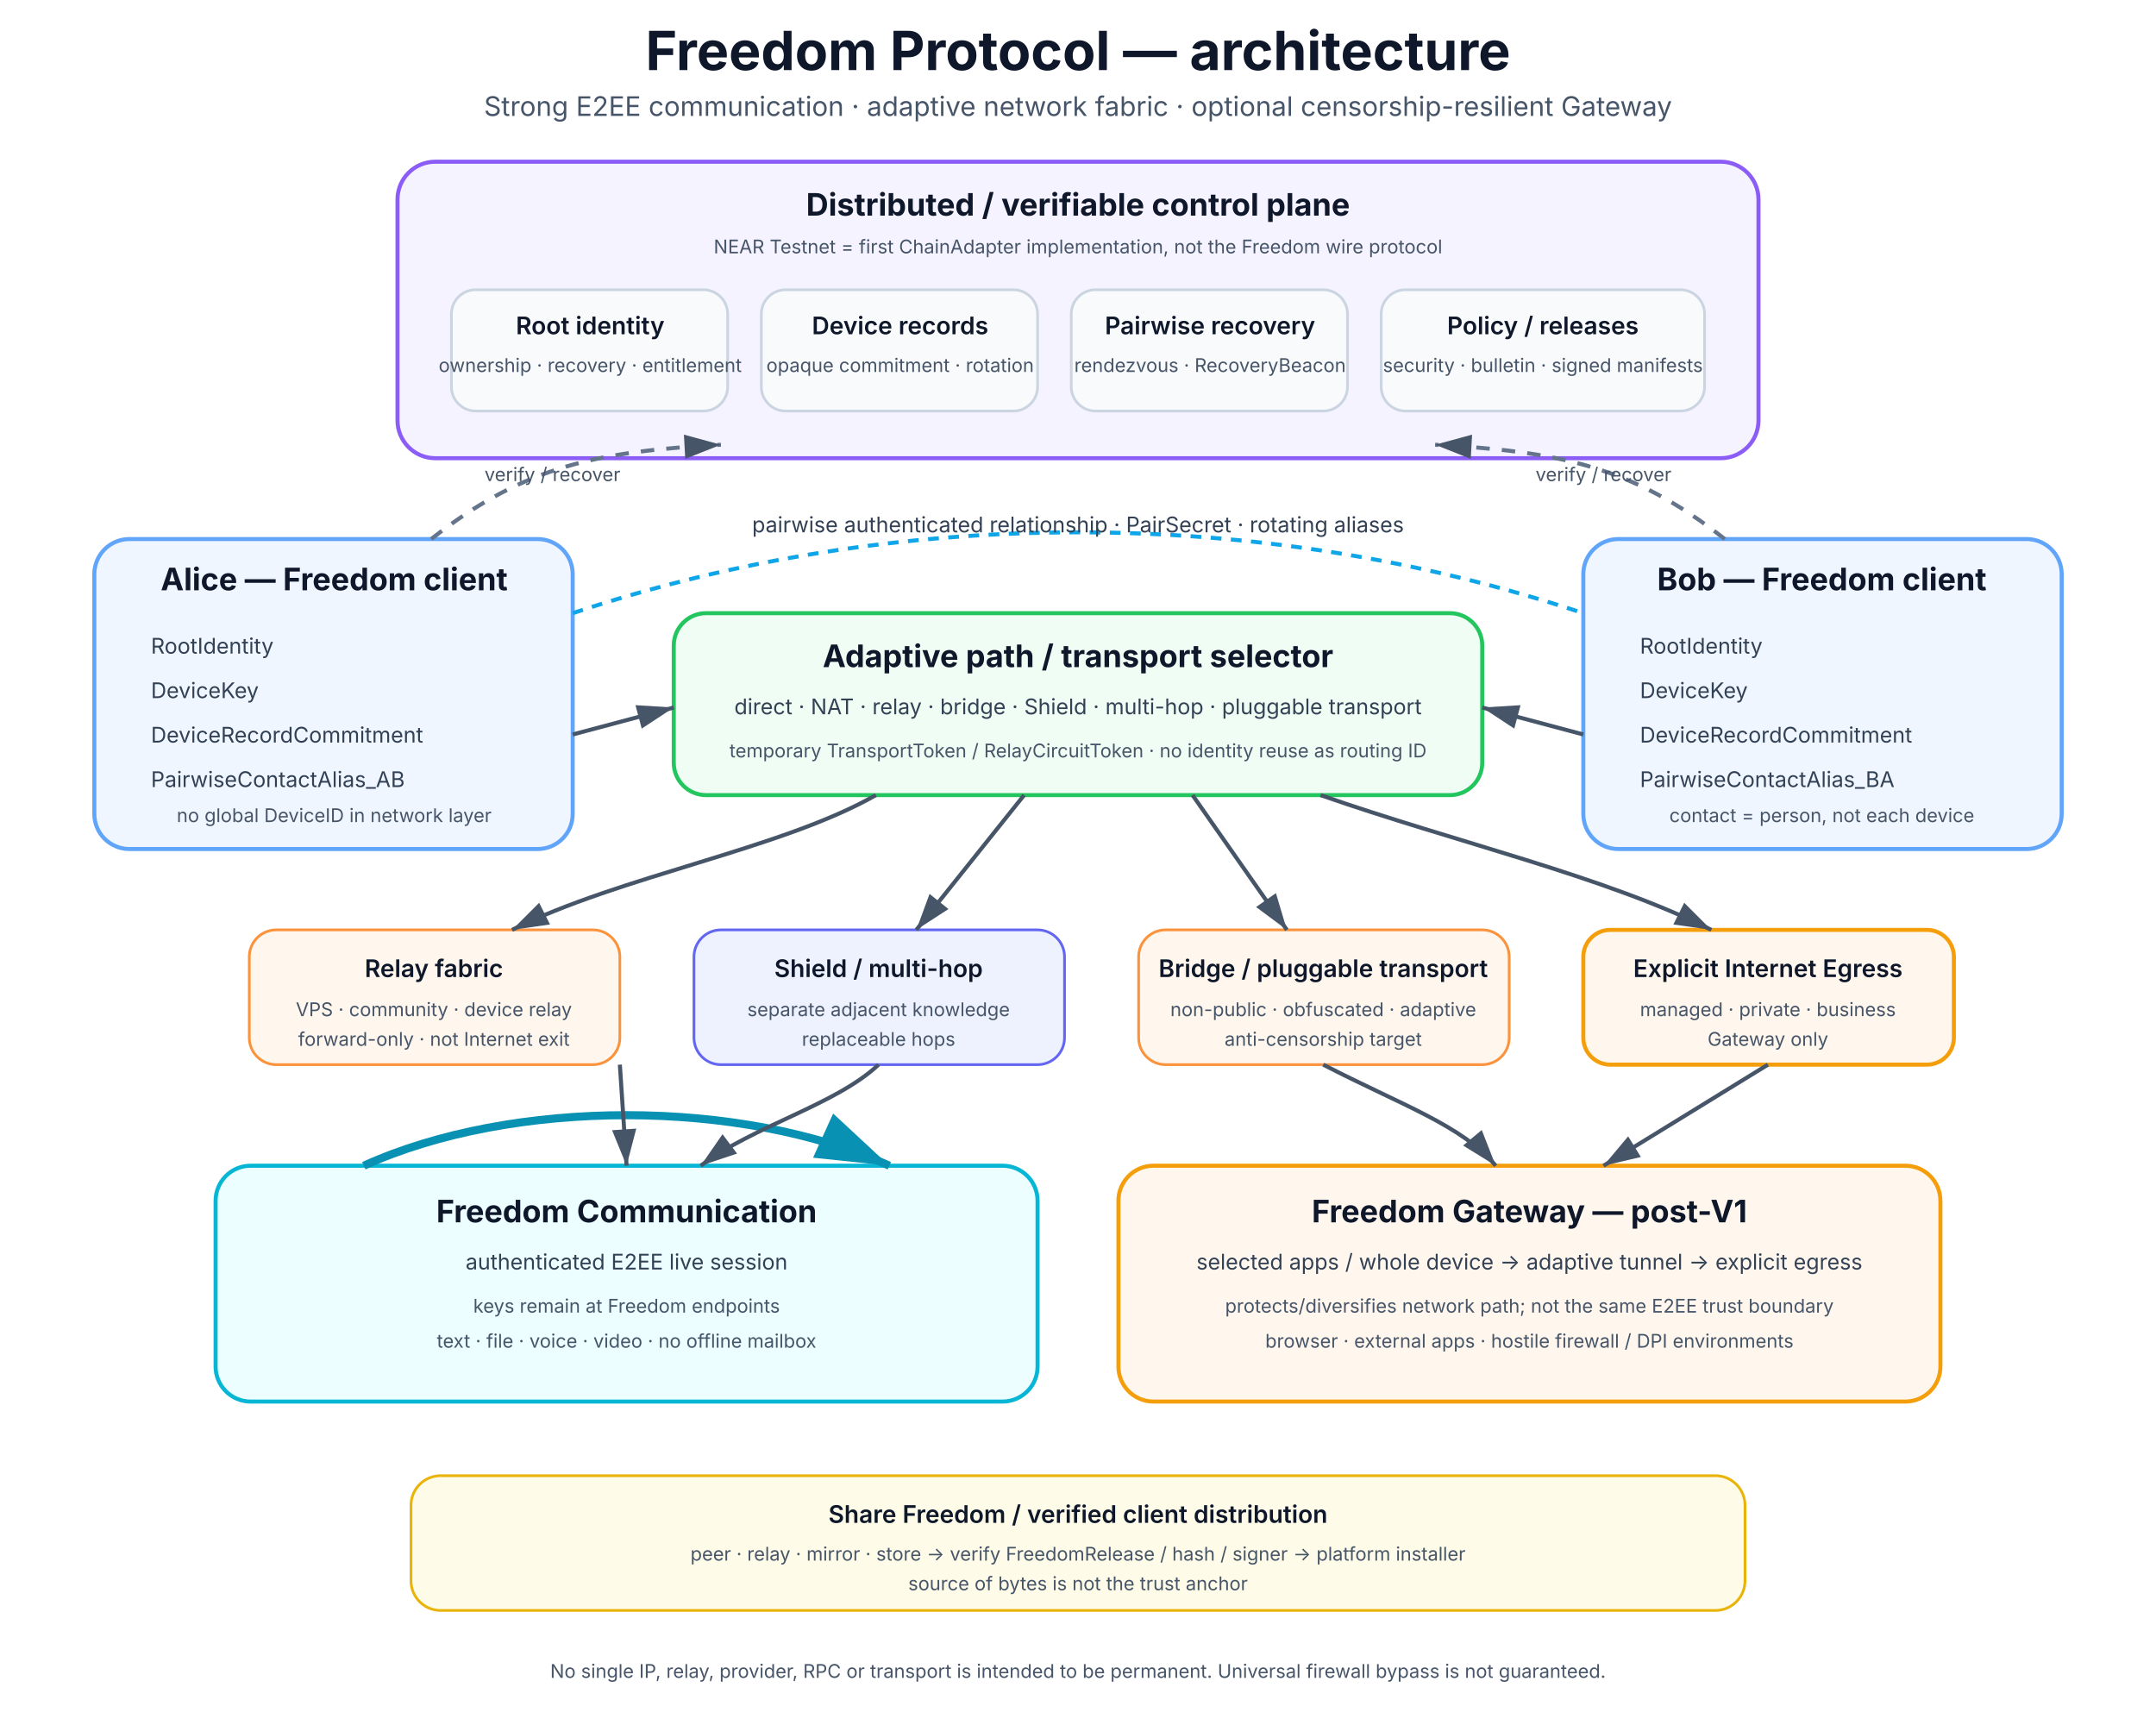
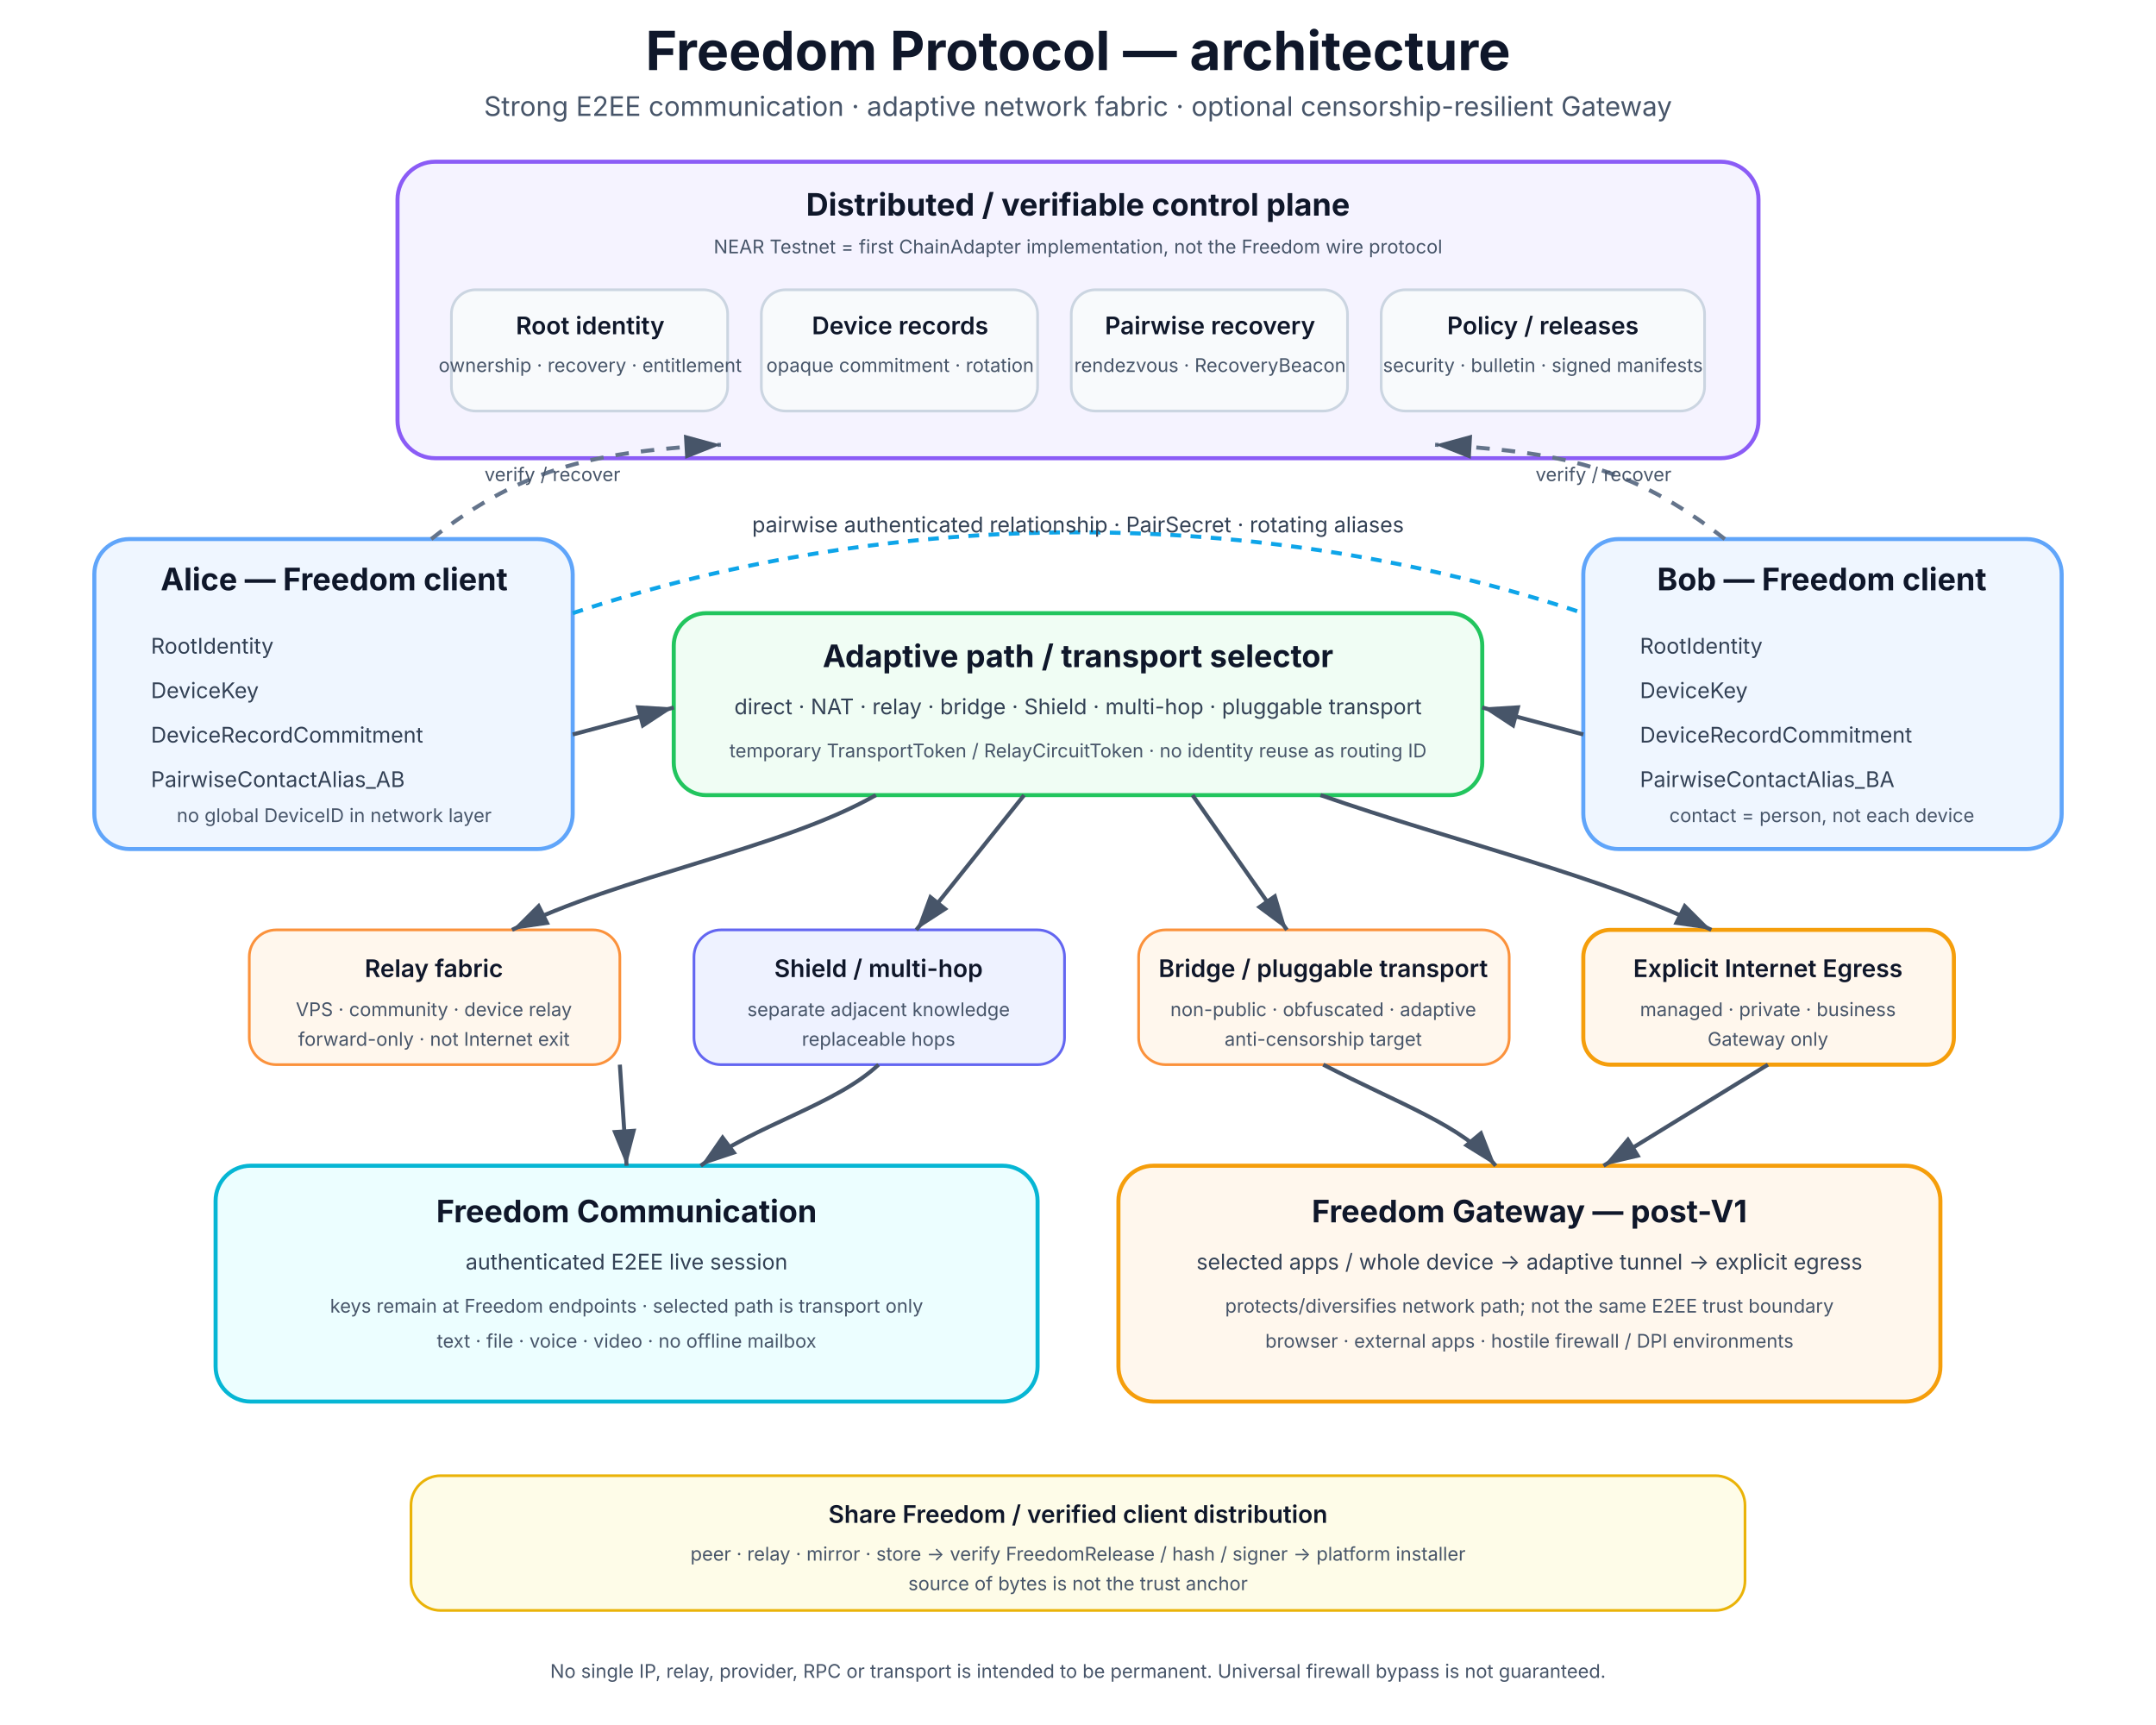
<svg xmlns="http://www.w3.org/2000/svg" width="1600" height="1280" viewBox="0 0 1600 1280" role="img" aria-labelledby="title desc">
  <defs>
    <marker id="arrow" markerWidth="10" markerHeight="10" refX="9" refY="3" orient="auto" markerUnits="strokeWidth">
      <path d="M0,0 L0,6 L9,3 z" fill="#475569" />
    </marker>
-     <marker id="cyanArrow" markerWidth="10" markerHeight="10" refX="9" refY="3" orient="auto" markerUnits="strokeWidth">
-       <path d="M0,0 L0,6 L9,3 z" fill="#0891b2" />
-     </marker>
    <style>
-       .bg{fill:#fff}.title{font:700 40px -apple-system,BlinkMacSystemFont,"Segoe UI",sans-serif;fill:#0f172a}.subtitle{font:400 20px -apple-system,BlinkMacSystemFont,"Segoe UI",sans-serif;fill:#475569}.section{font:700 23px -apple-system,BlinkMacSystemFont,"Segoe UI",sans-serif;fill:#0f172a}.label{font:600 18px -apple-system,BlinkMacSystemFont,"Segoe UI",sans-serif;fill:#0f172a}.small{font:400 16px -apple-system,BlinkMacSystemFont,"Segoe UI",sans-serif;fill:#334155}.tiny{font:400 14px -apple-system,BlinkMacSystemFont,"Segoe UI",sans-serif;fill:#475569}.box{fill:#f8fafc;stroke:#cbd5e1;stroke-width:2}.device{fill:#eff6ff;stroke:#60a5fa;stroke-width:3}.chain{fill:#f5f3ff;stroke:#8b5cf6;stroke-width:3}.route{fill:#f0fdf4;stroke:#22c55e;stroke-width:3}.comm{fill:#ecfeff;stroke:#06b6d4;stroke-width:3}.gateway{fill:#fff7ed;stroke:#f59e0b;stroke-width:3}.relay{fill:#fff7ed;stroke:#fb923c;stroke-width:2}.shield{fill:#eef2ff;stroke:#6366f1;stroke-width:2}.dist{fill:#fefce8;stroke:#eab308;stroke-width:2}.line{stroke:#475569;stroke-width:3;fill:none;marker-end:url(#arrow)}.dash{stroke:#64748b;stroke-width:3;stroke-dasharray:10 9;fill:none;marker-end:url(#arrow)}.secure{stroke:#0891b2;stroke-width:6;fill:none;marker-end:url(#cyanArrow)}.pair{stroke:#0ea5e9;stroke-width:3;stroke-dasharray:8 7;fill:none}
+       .bg{fill:#fff}.title{font:700 40px -apple-system,BlinkMacSystemFont,"Segoe UI",sans-serif;fill:#0f172a}.subtitle{font:400 20px -apple-system,BlinkMacSystemFont,"Segoe UI",sans-serif;fill:#475569}.section{font:700 23px -apple-system,BlinkMacSystemFont,"Segoe UI",sans-serif;fill:#0f172a}.label{font:600 18px -apple-system,BlinkMacSystemFont,"Segoe UI",sans-serif;fill:#0f172a}.small{font:400 16px -apple-system,BlinkMacSystemFont,"Segoe UI",sans-serif;fill:#334155}.tiny{font:400 14px -apple-system,BlinkMacSystemFont,"Segoe UI",sans-serif;fill:#475569}.box{fill:#f8fafc;stroke:#cbd5e1;stroke-width:2}.device{fill:#eff6ff;stroke:#60a5fa;stroke-width:3}.chain{fill:#f5f3ff;stroke:#8b5cf6;stroke-width:3}.route{fill:#f0fdf4;stroke:#22c55e;stroke-width:3}.comm{fill:#ecfeff;stroke:#06b6d4;stroke-width:3}.gateway{fill:#fff7ed;stroke:#f59e0b;stroke-width:3}.relay{fill:#fff7ed;stroke:#fb923c;stroke-width:2}.shield{fill:#eef2ff;stroke:#6366f1;stroke-width:2}.dist{fill:#fefce8;stroke:#eab308;stroke-width:2}.line{stroke:#475569;stroke-width:3;fill:none;marker-end:url(#arrow)}.dash{stroke:#64748b;stroke-width:3;stroke-dasharray:10 9;fill:none;marker-end:url(#arrow)}.pair{stroke:#0ea5e9;stroke-width:3;stroke-dasharray:8 7;fill:none}
    </style>
  </defs>
  <rect class="bg" x="0" y="0" width="1600" height="1280" />
  <text class="title" x="800" y="52" text-anchor="middle">Freedom Protocol — architecture</text>
  <text class="subtitle" x="800" y="86" text-anchor="middle">Strong E2EE communication · adaptive network fabric · optional censorship-resilient Gateway</text>
  <rect class="chain" x="295" y="120" width="1010" height="220" rx="28" />
  <text class="section" x="800" y="160" text-anchor="middle">Distributed / verifiable control plane</text>
  <text class="tiny" x="800" y="188" text-anchor="middle">NEAR Testnet = first ChainAdapter implementation, not the Freedom wire protocol</text>
  <rect class="box" x="335" y="215" width="205" height="90" rx="18" />
  <text class="label" x="438" y="248" text-anchor="middle">Root identity</text>
  <text class="tiny" x="438" y="276" text-anchor="middle">ownership · recovery · entitlement</text>
  <rect class="box" x="565" y="215" width="205" height="90" rx="18" />
  <text class="label" x="668" y="248" text-anchor="middle">Device records</text>
  <text class="tiny" x="668" y="276" text-anchor="middle">opaque commitment · rotation</text>
  <rect class="box" x="795" y="215" width="205" height="90" rx="18" />
  <text class="label" x="898" y="248" text-anchor="middle">Pairwise recovery</text>
  <text class="tiny" x="898" y="276" text-anchor="middle">rendezvous · RecoveryBeacon</text>
  <rect class="box" x="1025" y="215" width="240" height="90" rx="18" />
  <text class="label" x="1145" y="248" text-anchor="middle">Policy / releases</text>
  <text class="tiny" x="1145" y="276" text-anchor="middle">security · bulletin · signed manifests</text>
  <rect class="device" x="70" y="400" width="355" height="230" rx="26" />
  <text class="section" x="248" y="438" text-anchor="middle">Alice — Freedom client</text>
  <text class="small" x="112" y="485">RootIdentity</text>
  <text class="small" x="112" y="518">DeviceKey</text>
  <text class="small" x="112" y="551">DeviceRecordCommitment</text>
  <text class="small" x="112" y="584">PairwiseContactAlias_AB</text>
  <text class="tiny" x="248" y="610" text-anchor="middle">no global DeviceID in network layer</text>
  <rect class="device" x="1175" y="400" width="355" height="230" rx="26" />
  <text class="section" x="1352" y="438" text-anchor="middle">Bob — Freedom client</text>
  <text class="small" x="1217" y="485">RootIdentity</text>
  <text class="small" x="1217" y="518">DeviceKey</text>
  <text class="small" x="1217" y="551">DeviceRecordCommitment</text>
  <text class="small" x="1217" y="584">PairwiseContactAlias_BA</text>
  <text class="tiny" x="1352" y="610" text-anchor="middle">contact = person, not each device</text>
  <path class="dash" d="M320 400 C390 345 445 335 535 330" />
  <path class="dash" d="M1280 400 C1210 345 1155 335 1065 330" />
  <text class="tiny" x="410" y="357" text-anchor="middle">verify / recover</text>
  <text class="tiny" x="1190" y="357" text-anchor="middle">verify / recover</text>
  <path class="pair" d="M425 455 C665 375 935 375 1175 455" />
  <text class="small" x="800" y="395" text-anchor="middle">pairwise authenticated relationship · PairSecret · rotating aliases</text>
  <rect class="route" x="500" y="455" width="600" height="135" rx="24" />
  <text class="section" x="800" y="495" text-anchor="middle">Adaptive path / transport selector</text>
  <text class="small" x="800" y="530" text-anchor="middle">direct · NAT · relay · bridge · Shield · multi-hop · pluggable transport</text>
  <text class="tiny" x="800" y="562" text-anchor="middle">temporary TransportToken / RelayCircuitToken · no identity reuse as routing ID</text>
  <path class="line" d="M425 545 L500 525" />
  <path class="line" d="M1175 545 L1100 525" />
  <rect class="relay" x="185" y="690" width="275" height="100" rx="20" />
  <text class="label" x="322" y="725" text-anchor="middle">Relay fabric</text>
  <text class="tiny" x="322" y="754" text-anchor="middle">VPS · community · device relay</text>
  <text class="tiny" x="322" y="776" text-anchor="middle">forward-only · not Internet exit</text>
  <rect class="shield" x="515" y="690" width="275" height="100" rx="20" />
  <text class="label" x="652" y="725" text-anchor="middle">Shield / multi-hop</text>
  <text class="tiny" x="652" y="754" text-anchor="middle">separate adjacent knowledge</text>
  <text class="tiny" x="652" y="776" text-anchor="middle">replaceable hops</text>
  <rect class="relay" x="845" y="690" width="275" height="100" rx="20" />
  <text class="label" x="982" y="725" text-anchor="middle">Bridge / pluggable transport</text>
  <text class="tiny" x="982" y="754" text-anchor="middle">non-public · obfuscated · adaptive</text>
  <text class="tiny" x="982" y="776" text-anchor="middle">anti-censorship target</text>
  <rect class="gateway" x="1175" y="690" width="275" height="100" rx="20" />
  <text class="label" x="1312" y="725" text-anchor="middle">Explicit Internet Egress</text>
  <text class="tiny" x="1312" y="754" text-anchor="middle">managed · private · business</text>
  <text class="tiny" x="1312" y="776" text-anchor="middle">Gateway only</text>
  <path class="line" d="M650 590 C580 630 460 650 380 690" />
  <path class="line" d="M760 590 L680 690" />
  <path class="line" d="M885 590 L955 690" />
  <path class="line" d="M980 590 C1080 625 1190 650 1270 690" />
  <rect class="comm" x="160" y="865" width="610" height="175" rx="26" />
  <text class="section" x="465" y="907" text-anchor="middle">Freedom Communication</text>
  <text class="small" x="465" y="942" text-anchor="middle">authenticated E2EE live session</text>
-   <text class="tiny" x="465" y="974" text-anchor="middle">keys remain at Freedom endpoints</text>
+   <text class="tiny" x="465" y="974" text-anchor="middle">keys remain at Freedom endpoints · selected path is transport only</text>
  <text class="tiny" x="465" y="1000" text-anchor="middle">text · file · voice · video · no offline mailbox</text>
-   <path class="secure" d="M270 865 C380 815 550 815 660 865" />
  <rect class="gateway" x="830" y="865" width="610" height="175" rx="26" />
  <text class="section" x="1135" y="907" text-anchor="middle">Freedom Gateway — post-V1</text>
  <text class="small" x="1135" y="942" text-anchor="middle">selected apps / whole device → adaptive tunnel → explicit egress</text>
  <text class="tiny" x="1135" y="974" text-anchor="middle">protects/diversifies network path; not the same E2EE trust boundary</text>
  <text class="tiny" x="1135" y="1000" text-anchor="middle">browser · external apps · hostile firewall / DPI environments</text>
  <path class="line" d="M460 790 L465 865" />
  <path class="line" d="M652 790 C620 820 560 835 520 865" />
  <path class="line" d="M982 790 C1040 820 1085 835 1110 865" />
  <path class="line" d="M1312 790 L1190 865" />
  <rect class="dist" x="305" y="1095" width="990" height="100" rx="22" />
  <text class="label" x="800" y="1130" text-anchor="middle">Share Freedom / verified client distribution</text>
  <text class="tiny" x="800" y="1158" text-anchor="middle">peer · relay · mirror · store → verify FreedomRelease / hash / signer → platform installer</text>
  <text class="tiny" x="800" y="1180" text-anchor="middle">source of bytes is not the trust anchor</text>
  <text class="tiny" x="800" y="1245" text-anchor="middle">No single IP, relay, provider, RPC or transport is intended to be permanent. Universal firewall bypass is not guaranteed.</text>
</svg>
